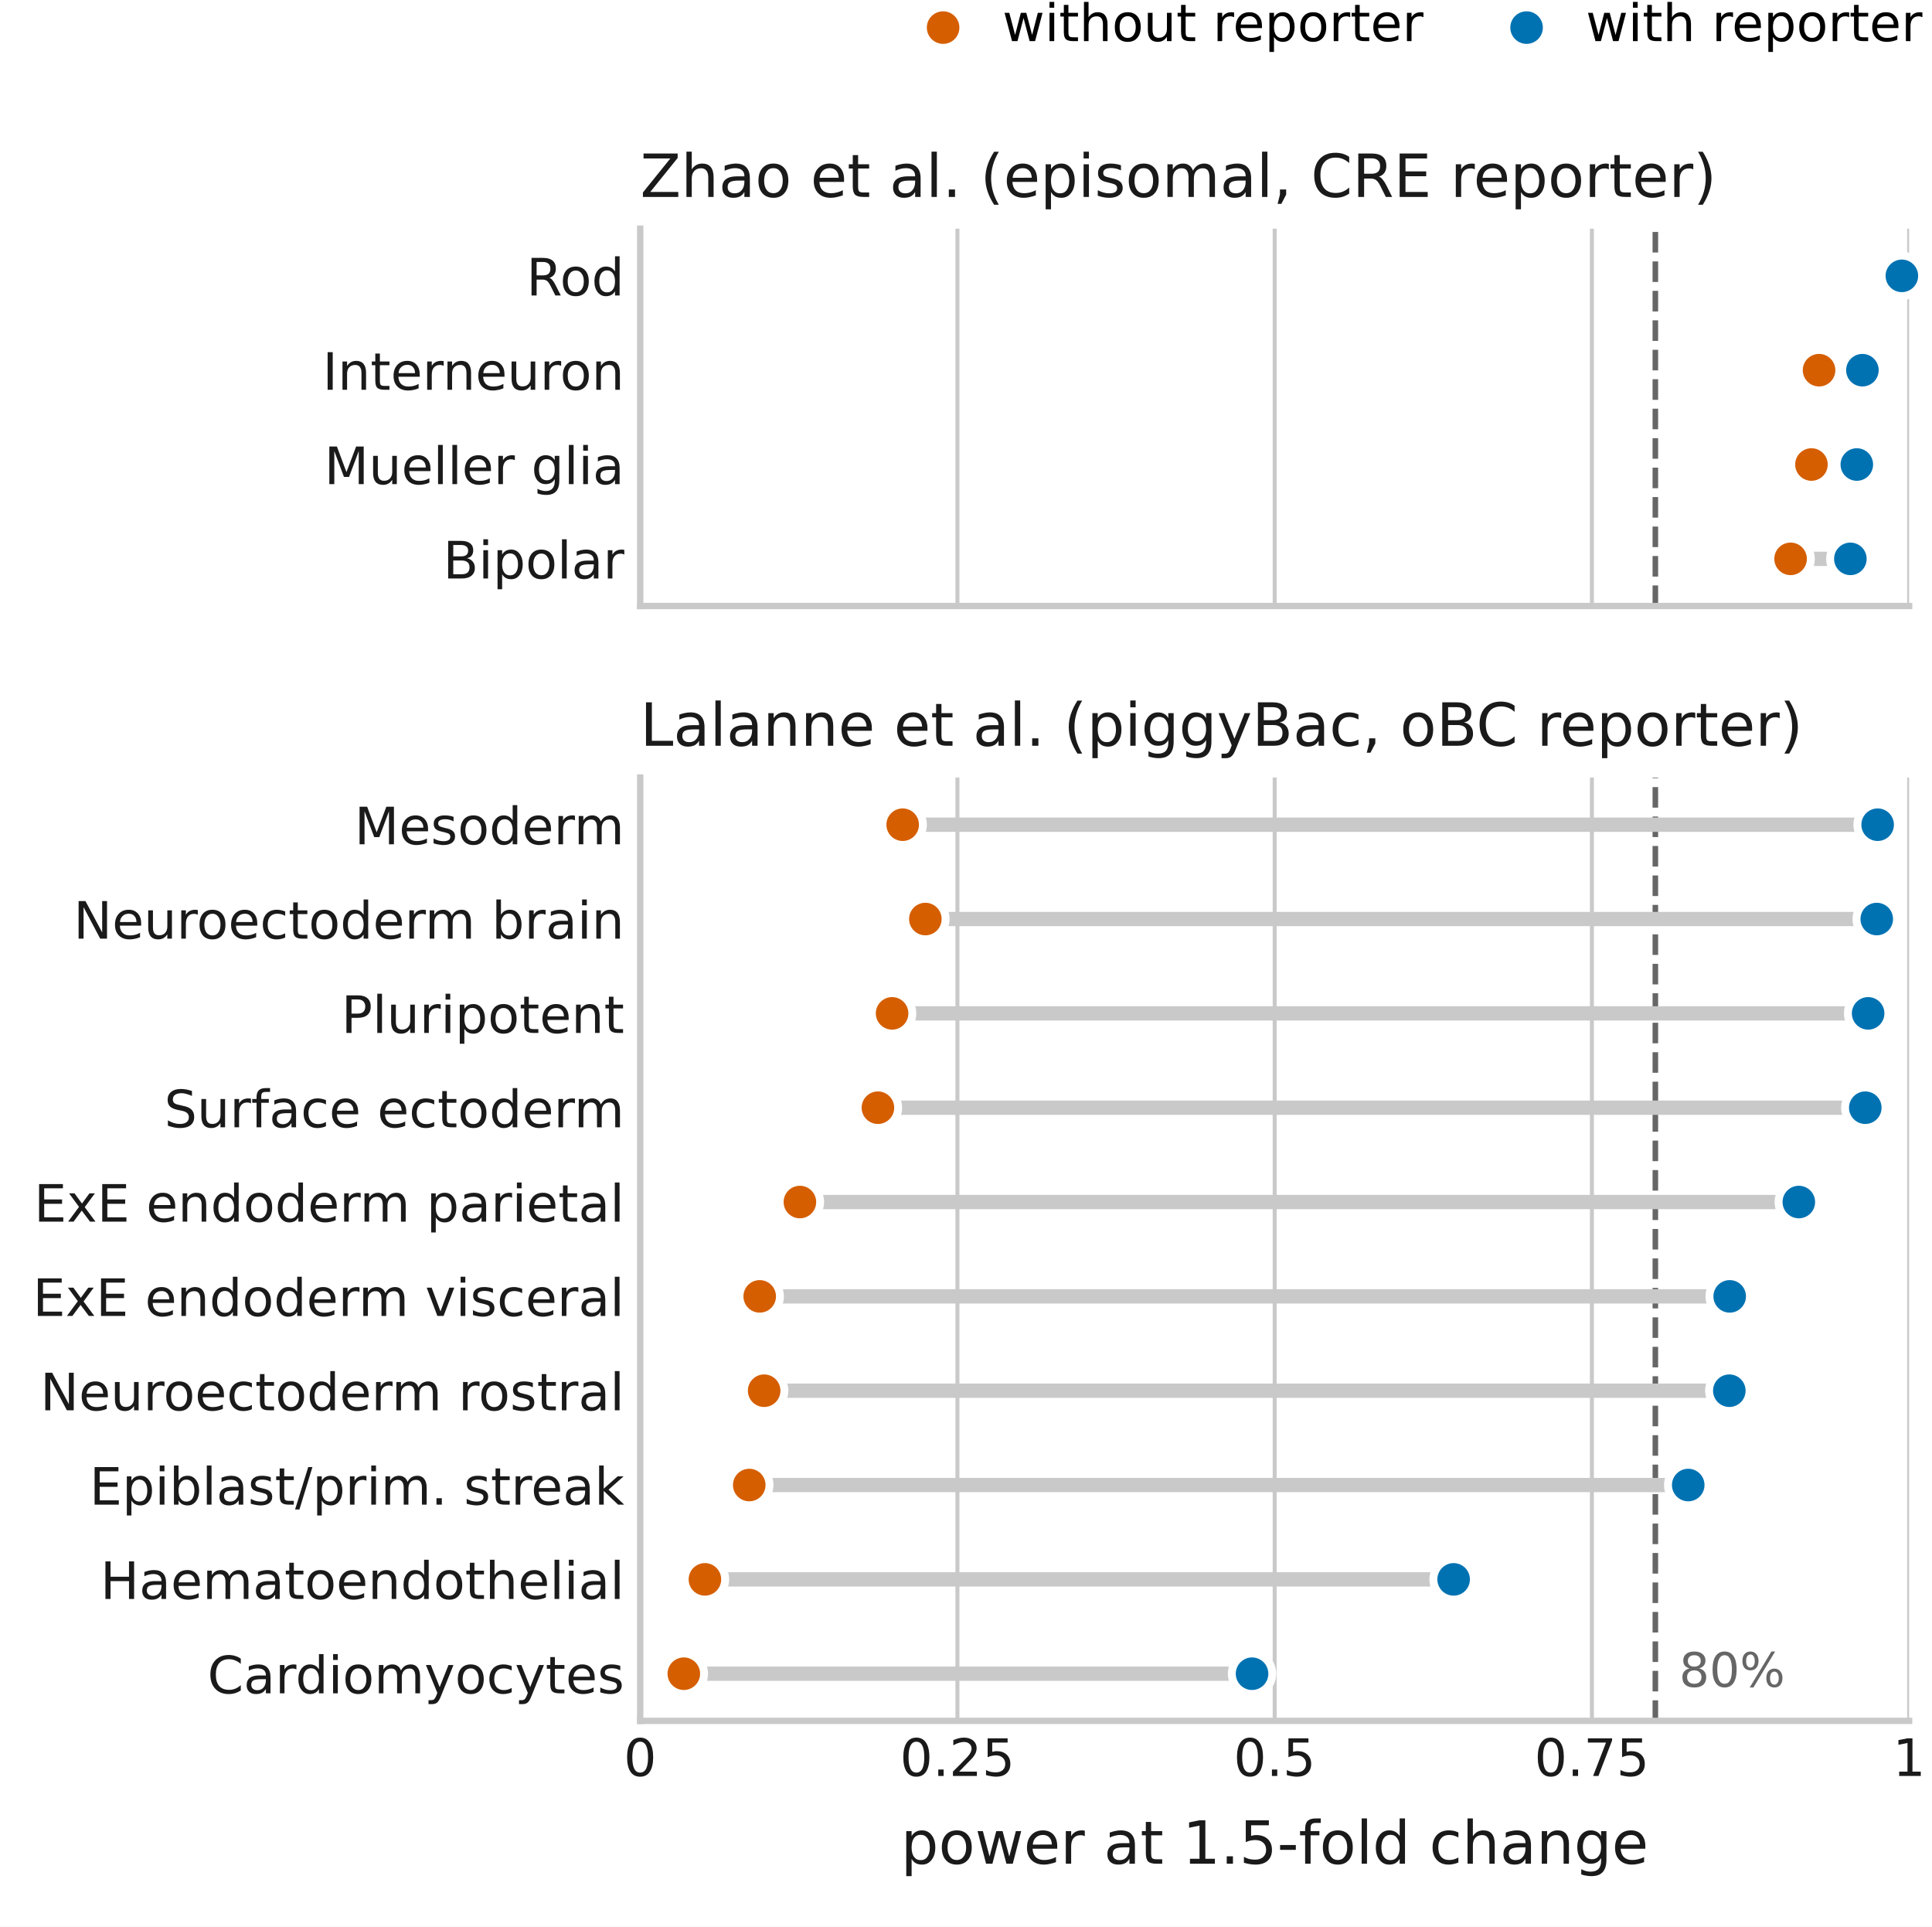
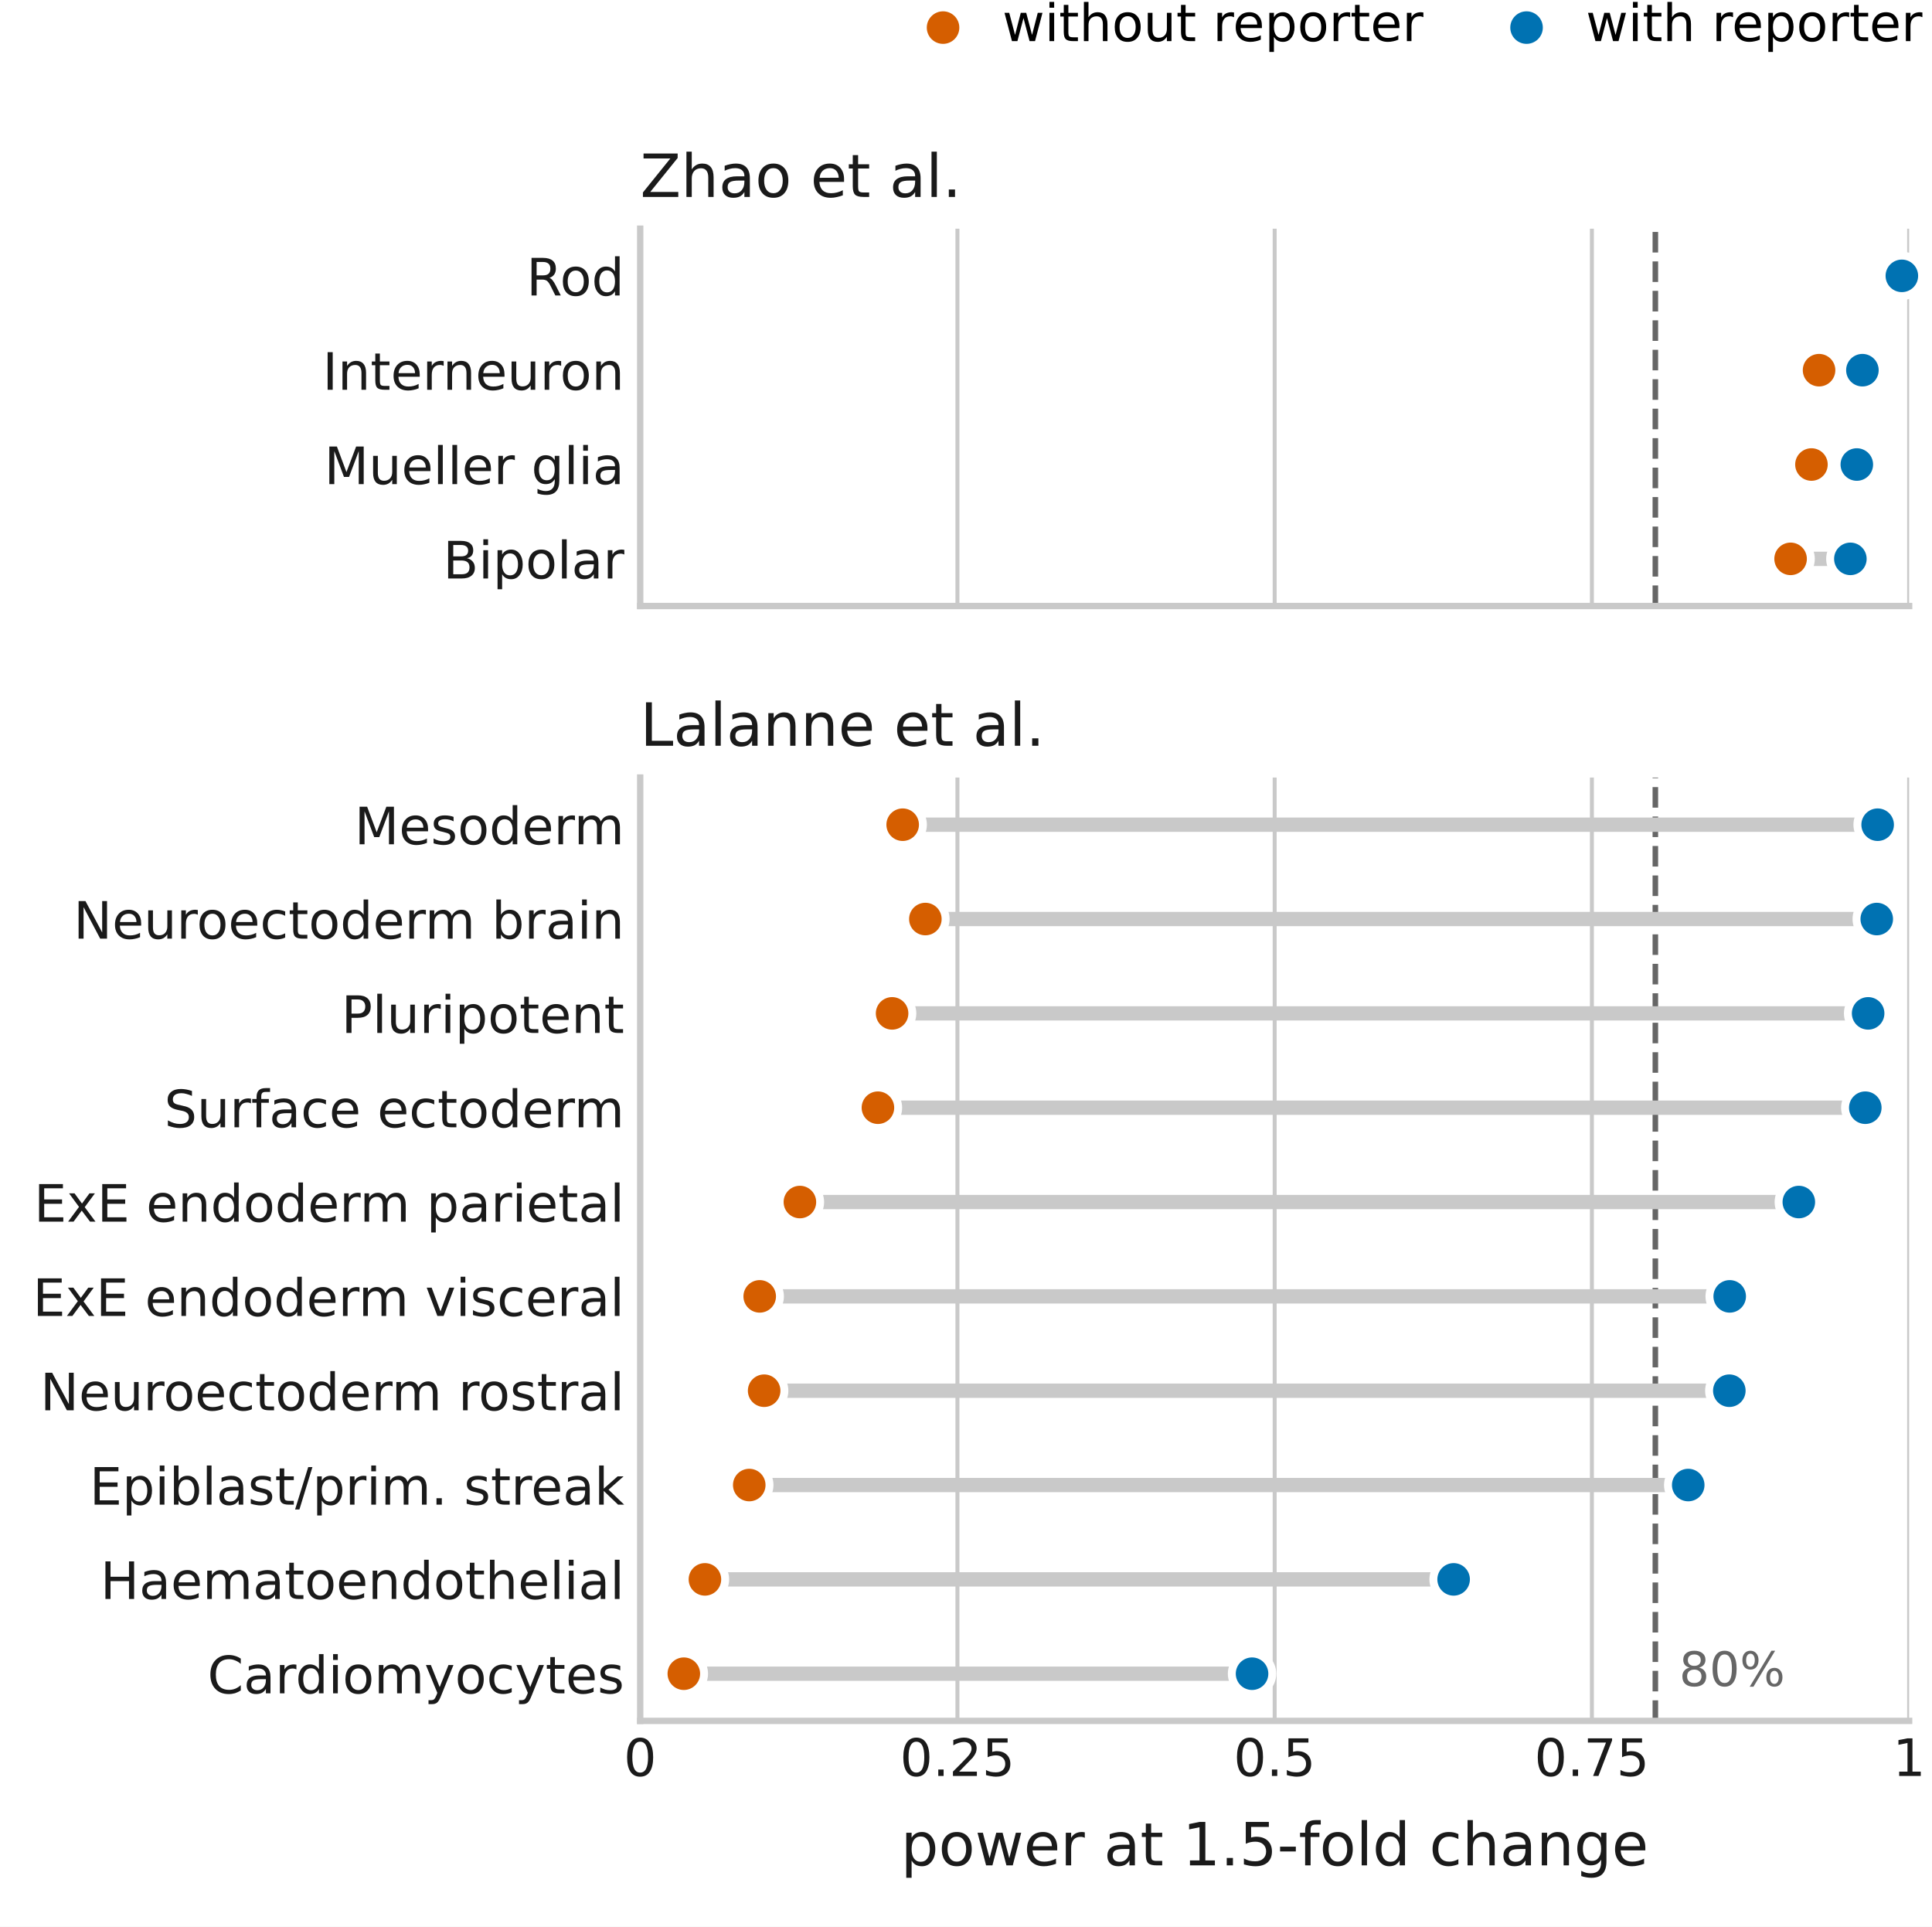
<svg xmlns="http://www.w3.org/2000/svg" xmlns:xlink="http://www.w3.org/1999/xlink" width="243.36pt" height="242.64pt" viewBox="0 0 243.36 242.64" version="1.1">
  <defs>
    <style type="text/css">*{stroke-linejoin: round; stroke-linecap: butt}</style>
  </defs>
  <g id="figure_1">
    <g id="patch_1">
      <path d="M 0 242.64  L 243.36 242.64  L 243.36 0  L 0 0  z " style="fill: #ffffff" />
    </g>
    <g id="axes_1">
      <g id="patch_2">
        <path d="M 80.64 76.32  L 240.48 76.32  L 240.48 28.8  L 80.64 28.8  z " style="fill: #ffffff" />
      </g>
      <g id="matplotlib.axis_1">
        <g id="xtick_1">
          <g id="line2d_1">
-             <path d="M 80.64 76.32  L 80.64 28.8  " clip-path="url(#pfc72eab142)" style="fill: none; stroke: #c9c9c9; stroke-width: 0.5; stroke-linecap: square" />
+             <path d="M 80.64 76.32  L 80.64 28.8  " clip-path="url(#pa9230b7db0)" style="fill: none; stroke: #c9c9c9; stroke-width: 0.5; stroke-linecap: square" />
          </g>
          <g id="line2d_2" />
        </g>
        <g id="xtick_2">
          <g id="line2d_3">
-             <path d="M 120.6 76.32  L 120.6 28.8  " clip-path="url(#pfc72eab142)" style="fill: none; stroke: #c9c9c9; stroke-width: 0.5; stroke-linecap: square" />
+             <path d="M 120.6 76.32  L 120.6 28.8  " clip-path="url(#pa9230b7db0)" style="fill: none; stroke: #c9c9c9; stroke-width: 0.5; stroke-linecap: square" />
          </g>
          <g id="line2d_4" />
        </g>
        <g id="xtick_3">
          <g id="line2d_5">
-             <path d="M 160.56 76.32  L 160.56 28.8  " clip-path="url(#pfc72eab142)" style="fill: none; stroke: #c9c9c9; stroke-width: 0.5; stroke-linecap: square" />
+             <path d="M 160.56 76.32  L 160.56 28.8  " clip-path="url(#pa9230b7db0)" style="fill: none; stroke: #c9c9c9; stroke-width: 0.5; stroke-linecap: square" />
          </g>
          <g id="line2d_6" />
        </g>
        <g id="xtick_4">
          <g id="line2d_7">
-             <path d="M 200.52 76.32  L 200.52 28.8  " clip-path="url(#pfc72eab142)" style="fill: none; stroke: #c9c9c9; stroke-width: 0.5; stroke-linecap: square" />
+             <path d="M 200.52 76.32  L 200.52 28.8  " clip-path="url(#pa9230b7db0)" style="fill: none; stroke: #c9c9c9; stroke-width: 0.5; stroke-linecap: square" />
          </g>
          <g id="line2d_8" />
        </g>
        <g id="xtick_5">
          <g id="line2d_9">
-             <path d="M 240.48 76.32  L 240.48 28.8  " clip-path="url(#pfc72eab142)" style="fill: none; stroke: #c9c9c9; stroke-width: 0.5; stroke-linecap: square" />
+             <path d="M 240.48 76.32  L 240.48 28.8  " clip-path="url(#pa9230b7db0)" style="fill: none; stroke: #c9c9c9; stroke-width: 0.5; stroke-linecap: square" />
          </g>
          <g id="line2d_10" />
        </g>
      </g>
      <g id="matplotlib.axis_2">
        <g id="ytick_1">
          <g id="line2d_11" />
          <g id="text_1">
            <text style="font-size: 6.5px; font-family: 'DejaVu Sans', 'Bitstream Vera Sans', 'Computer Modern Sans Serif', 'Lucida Grande', 'Verdana', 'Geneva', 'Lucid', 'Arial', 'Helvetica', 'Avant Garde', sans-serif; text-anchor: end; fill: #1a1a1a" x="78.64" y="72.849" transform="rotate(-0 78.64 72.84949)">Bipolar</text>
          </g>
        </g>
        <g id="ytick_2">
          <g id="line2d_12" />
          <g id="text_2">
            <text style="font-size: 6.5px; font-family: 'DejaVu Sans', 'Bitstream Vera Sans', 'Computer Modern Sans Serif', 'Lucida Grande', 'Verdana', 'Geneva', 'Lucid', 'Arial', 'Helvetica', 'Avant Garde', sans-serif; text-anchor: end; fill: #1a1a1a" x="78.64" y="60.969" transform="rotate(-0 78.64 60.96949)">Mueller glia</text>
          </g>
        </g>
        <g id="ytick_3">
          <g id="line2d_13" />
          <g id="text_3">
-             <text style="font-size: 6.5px; font-family: 'DejaVu Sans', 'Bitstream Vera Sans', 'Computer Modern Sans Serif', 'Lucida Grande', 'Verdana', 'Geneva', 'Lucid', 'Arial', 'Helvetica', 'Avant Garde', sans-serif; text-anchor: end; fill: #1a1a1a" x="78.64" y="49.089" transform="rotate(-0 78.64 49.08949)">Interneuron</text>
+             <text style="font-size: 6.5px; font-family: 'DejaVu Sans', 'Bitstream Vera Sans', 'Computer Modern Sans Serif', 'Lucida Grande', 'Verdana', 'Geneva', 'Lucid', 'Arial', 'Helvetica', 'Avant Garde', sans-serif; text-anchor: end; fill: #1a1a1a" x="78.64" y="49.089" transform="rotate(-0 78.64 49.08924)">Interneuron</text>
          </g>
        </g>
        <g id="ytick_4">
          <g id="line2d_14" />
          <g id="text_4">
            <text style="font-size: 6.5px; font-family: 'DejaVu Sans', 'Bitstream Vera Sans', 'Computer Modern Sans Serif', 'Lucida Grande', 'Verdana', 'Geneva', 'Lucid', 'Arial', 'Helvetica', 'Avant Garde', sans-serif; text-anchor: end; fill: #1a1a1a" x="78.64" y="37.209" transform="rotate(-0 78.64 37.20949)">Rod</text>
          </g>
        </g>
      </g>
      <g id="line2d_15">
-         <path d="M 208.512 76.32  L 208.512 28.8  " clip-path="url(#pfc72eab142)" style="fill: none; stroke-dasharray: 2.59,1.12; stroke-dashoffset: 0; stroke: #666666; stroke-width: 0.7" />
+         <path d="M 208.512 76.32  L 208.512 28.8  " clip-path="url(#pa9230b7db0)" style="fill: none; stroke-dasharray: 2.59,1.12; stroke-dashoffset: 0; stroke: #666666; stroke-width: 0.7" />
      </g>
      <g id="LineCollection_1">
-         <path d="M 225.547 70.38  L 233.078 70.38  " clip-path="url(#pfc72eab142)" style="fill: none; stroke: #c9c9c9; stroke-width: 1.8" />
-         <path d="M 228.175 58.5  L 233.89 58.5  " clip-path="url(#pfc72eab142)" style="fill: none; stroke: #c9c9c9; stroke-width: 1.8" />
-         <path d="M 229.134 46.62  L 234.594 46.62  " clip-path="url(#pfc72eab142)" style="fill: none; stroke: #c9c9c9; stroke-width: 1.8" />
-         <path d="M 238.987 34.74  L 239.563 34.74  " clip-path="url(#pfc72eab142)" style="fill: none; stroke: #c9c9c9; stroke-width: 1.8" />
+         <path d="M 225.547 70.38  L 233.078 70.38  " clip-path="url(#pa9230b7db0)" style="fill: none; stroke: #c9c9c9; stroke-width: 1.8" />
+         <path d="M 228.175 58.5  L 233.89 58.5  " clip-path="url(#pa9230b7db0)" style="fill: none; stroke: #c9c9c9; stroke-width: 1.8" />
+         <path d="M 229.134 46.62  L 234.594 46.62  " clip-path="url(#pa9230b7db0)" style="fill: none; stroke: #c9c9c9; stroke-width: 1.8" />
+         <path d="M 238.987 34.74  L 239.563 34.74  " clip-path="url(#pa9230b7db0)" style="fill: none; stroke: #c9c9c9; stroke-width: 1.8" />
      </g>
      <g id="patch_3">
        <path d="M 80.64 76.32  L 80.64 28.8  " style="fill: none; stroke: #c9c9c9; stroke-width: 0.8; stroke-linejoin: miter; stroke-linecap: square" />
      </g>
      <g id="patch_4">
        <path d="M 80.64 76.32  L 240.48 76.32  " style="fill: none; stroke: #c9c9c9; stroke-width: 0.8; stroke-linejoin: miter; stroke-linecap: square" />
      </g>
      <g id="PathCollection_1">
        <defs>
-           <path id="m775593de40" d="M 0 2.55  C 0.676 2.55 1.325 2.281 1.803 1.803  C 2.281 1.325 2.55 0.676 2.55 0  C 2.55 -0.676 2.281 -1.325 1.803 -1.803  C 1.325 -2.281 0.676 -2.55 0 -2.55  C -0.676 -2.55 -1.325 -2.281 -1.803 -1.803  C -2.281 -1.325 -2.55 -0.676 -2.55 0  C -2.55 0.676 -2.281 1.325 -1.803 1.803  C -1.325 2.281 -0.676 2.55 0 2.55  z " style="stroke: #ffffff" />
+           <path id="m7f35400103" d="M 0 2.55  C 0.676 2.55 1.325 2.281 1.803 1.803  C 2.281 1.325 2.55 0.676 2.55 0  C 2.55 -0.676 2.281 -1.325 1.803 -1.803  C 1.325 -2.281 0.676 -2.55 0 -2.55  C -0.676 -2.55 -1.325 -2.281 -1.803 -1.803  C -2.281 -1.325 -2.55 -0.676 -2.55 0  C -2.55 0.676 -2.281 1.325 -1.803 1.803  C -1.325 2.281 -0.676 2.55 0 2.55  z " style="stroke: #ffffff" />
        </defs>
        <g>
-           <use xlink:href="#m775593de40" x="225.547" y="70.38" style="fill: #d55e00; stroke: #ffffff" />
-           <use xlink:href="#m775593de40" x="228.175" y="58.5" style="fill: #d55e00; stroke: #ffffff" />
-           <use xlink:href="#m775593de40" x="229.134" y="46.62" style="fill: #d55e00; stroke: #ffffff" />
-           <use xlink:href="#m775593de40" x="238.987" y="34.74" style="fill: #d55e00; stroke: #ffffff" />
+           <use xlink:href="#m7f35400103" x="225.547" y="70.38" style="fill: #d55e00; stroke: #ffffff" />
+           <use xlink:href="#m7f35400103" x="228.175" y="58.5" style="fill: #d55e00; stroke: #ffffff" />
+           <use xlink:href="#m7f35400103" x="229.134" y="46.62" style="fill: #d55e00; stroke: #ffffff" />
+           <use xlink:href="#m7f35400103" x="238.987" y="34.74" style="fill: #d55e00; stroke: #ffffff" />
        </g>
      </g>
      <g id="PathCollection_2">
        <defs>
-           <path id="mf02a5bacda" d="M 0 2.55  C 0.676 2.55 1.325 2.281 1.803 1.803  C 2.281 1.325 2.55 0.676 2.55 0  C 2.55 -0.676 2.281 -1.325 1.803 -1.803  C 1.325 -2.281 0.676 -2.55 0 -2.55  C -0.676 -2.55 -1.325 -2.281 -1.803 -1.803  C -2.281 -1.325 -2.55 -0.676 -2.55 0  C -2.55 0.676 -2.281 1.325 -1.803 1.803  C -1.325 2.281 -0.676 2.55 0 2.55  z " style="stroke: #ffffff" />
+           <path id="m5e56865ea7" d="M 0 2.55  C 0.676 2.55 1.325 2.281 1.803 1.803  C 2.281 1.325 2.55 0.676 2.55 0  C 2.55 -0.676 2.281 -1.325 1.803 -1.803  C 1.325 -2.281 0.676 -2.55 0 -2.55  C -0.676 -2.55 -1.325 -2.281 -1.803 -1.803  C -2.281 -1.325 -2.55 -0.676 -2.55 0  C -2.55 0.676 -2.281 1.325 -1.803 1.803  C -1.325 2.281 -0.676 2.55 0 2.55  z " style="stroke: #ffffff" />
        </defs>
        <g>
-           <use xlink:href="#mf02a5bacda" x="233.078" y="70.38" style="fill: #0072b2; stroke: #ffffff" />
-           <use xlink:href="#mf02a5bacda" x="233.89" y="58.5" style="fill: #0072b2; stroke: #ffffff" />
-           <use xlink:href="#mf02a5bacda" x="234.594" y="46.62" style="fill: #0072b2; stroke: #ffffff" />
-           <use xlink:href="#mf02a5bacda" x="239.563" y="34.74" style="fill: #0072b2; stroke: #ffffff" />
+           <use xlink:href="#m5e56865ea7" x="233.078" y="70.38" style="fill: #0072b2; stroke: #ffffff" />
+           <use xlink:href="#m5e56865ea7" x="233.89" y="58.5" style="fill: #0072b2; stroke: #ffffff" />
+           <use xlink:href="#m5e56865ea7" x="234.594" y="46.62" style="fill: #0072b2; stroke: #ffffff" />
+           <use xlink:href="#m5e56865ea7" x="239.563" y="34.74" style="fill: #0072b2; stroke: #ffffff" />
        </g>
      </g>
      <g id="text_5">
-         <text style="font-size: 7.5px; font-family: 'DejaVu Sans', 'Bitstream Vera Sans', 'Computer Modern Sans Serif', 'Lucida Grande', 'Verdana', 'Geneva', 'Lucid', 'Arial', 'Helvetica', 'Avant Garde', sans-serif; text-anchor: start; fill: #1a1a1a" x="80.64" y="24.8" transform="rotate(-0 80.64 24.8)">Zhao et al. (episomal, CRE reporter)</text>
+         <text style="font-size: 7.5px; font-family: 'DejaVu Sans', 'Bitstream Vera Sans', 'Computer Modern Sans Serif', 'Lucida Grande', 'Verdana', 'Geneva', 'Lucid', 'Arial', 'Helvetica', 'Avant Garde', sans-serif; text-anchor: start; fill: #1a1a1a" x="80.64" y="24.8" transform="rotate(-0 80.64 24.8)">Zhao et al.</text>
      </g>
    </g>
    <g id="axes_2">
      <g id="patch_5">
        <path d="M 80.64 216.72  L 240.48 216.72  L 240.48 97.92  L 80.64 97.92  z " style="fill: #ffffff" />
      </g>
      <g id="matplotlib.axis_3">
        <g id="xtick_6">
          <g id="line2d_16">
-             <path d="M 80.64 216.72  L 80.64 97.92  " clip-path="url(#pcfc45feb06)" style="fill: none; stroke: #c9c9c9; stroke-width: 0.5; stroke-linecap: square" />
+             <path d="M 80.64 216.72  L 80.64 97.92  " clip-path="url(#p27d2198da1)" style="fill: none; stroke: #c9c9c9; stroke-width: 0.5; stroke-linecap: square" />
          </g>
          <g id="line2d_17" />
          <g id="text_6">
-             <text style="font-size: 6.5px; font-family: 'DejaVu Sans', 'Bitstream Vera Sans', 'Computer Modern Sans Serif', 'Lucida Grande', 'Verdana', 'Geneva', 'Lucid', 'Arial', 'Helvetica', 'Avant Garde', sans-serif; text-anchor: middle; fill: #1a1a1a" x="80.64" y="223.659" transform="rotate(-0 80.64 223.659)">0</text>
+             <text style="font-size: 6.5px; font-family: 'DejaVu Sans', 'Bitstream Vera Sans', 'Computer Modern Sans Serif', 'Lucida Grande', 'Verdana', 'Geneva', 'Lucid', 'Arial', 'Helvetica', 'Avant Garde', sans-serif; text-anchor: middle; fill: #1a1a1a" x="80.64" y="223.658" transform="rotate(-0 80.64 223.6585)">0</text>
          </g>
        </g>
        <g id="xtick_7">
          <g id="line2d_18">
-             <path d="M 120.6 216.72  L 120.6 97.92  " clip-path="url(#pcfc45feb06)" style="fill: none; stroke: #c9c9c9; stroke-width: 0.5; stroke-linecap: square" />
+             <path d="M 120.6 216.72  L 120.6 97.92  " clip-path="url(#p27d2198da1)" style="fill: none; stroke: #c9c9c9; stroke-width: 0.5; stroke-linecap: square" />
          </g>
          <g id="line2d_19" />
          <g id="text_7">
-             <text style="font-size: 6.5px; font-family: 'DejaVu Sans', 'Bitstream Vera Sans', 'Computer Modern Sans Serif', 'Lucida Grande', 'Verdana', 'Geneva', 'Lucid', 'Arial', 'Helvetica', 'Avant Garde', sans-serif; text-anchor: middle; fill: #1a1a1a" x="120.6" y="223.659" transform="rotate(-0 120.6 223.659)">0.25</text>
+             <text style="font-size: 6.5px; font-family: 'DejaVu Sans', 'Bitstream Vera Sans', 'Computer Modern Sans Serif', 'Lucida Grande', 'Verdana', 'Geneva', 'Lucid', 'Arial', 'Helvetica', 'Avant Garde', sans-serif; text-anchor: middle; fill: #1a1a1a" x="120.6" y="223.658" transform="rotate(-0 120.6 223.6585)">0.25</text>
          </g>
        </g>
        <g id="xtick_8">
          <g id="line2d_20">
-             <path d="M 160.56 216.72  L 160.56 97.92  " clip-path="url(#pcfc45feb06)" style="fill: none; stroke: #c9c9c9; stroke-width: 0.5; stroke-linecap: square" />
+             <path d="M 160.56 216.72  L 160.56 97.92  " clip-path="url(#p27d2198da1)" style="fill: none; stroke: #c9c9c9; stroke-width: 0.5; stroke-linecap: square" />
          </g>
          <g id="line2d_21" />
          <g id="text_8">
-             <text style="font-size: 6.5px; font-family: 'DejaVu Sans', 'Bitstream Vera Sans', 'Computer Modern Sans Serif', 'Lucida Grande', 'Verdana', 'Geneva', 'Lucid', 'Arial', 'Helvetica', 'Avant Garde', sans-serif; text-anchor: middle; fill: #1a1a1a" x="160.56" y="223.659" transform="rotate(-0 160.56 223.659)">0.5</text>
+             <text style="font-size: 6.5px; font-family: 'DejaVu Sans', 'Bitstream Vera Sans', 'Computer Modern Sans Serif', 'Lucida Grande', 'Verdana', 'Geneva', 'Lucid', 'Arial', 'Helvetica', 'Avant Garde', sans-serif; text-anchor: middle; fill: #1a1a1a" x="160.56" y="223.658" transform="rotate(-0 160.56 223.6585)">0.5</text>
          </g>
        </g>
        <g id="xtick_9">
          <g id="line2d_22">
-             <path d="M 200.52 216.72  L 200.52 97.92  " clip-path="url(#pcfc45feb06)" style="fill: none; stroke: #c9c9c9; stroke-width: 0.5; stroke-linecap: square" />
+             <path d="M 200.52 216.72  L 200.52 97.92  " clip-path="url(#p27d2198da1)" style="fill: none; stroke: #c9c9c9; stroke-width: 0.5; stroke-linecap: square" />
          </g>
          <g id="line2d_23" />
          <g id="text_9">
-             <text style="font-size: 6.5px; font-family: 'DejaVu Sans', 'Bitstream Vera Sans', 'Computer Modern Sans Serif', 'Lucida Grande', 'Verdana', 'Geneva', 'Lucid', 'Arial', 'Helvetica', 'Avant Garde', sans-serif; text-anchor: middle; fill: #1a1a1a" x="200.52" y="223.659" transform="rotate(-0 200.52 223.659)">0.75</text>
+             <text style="font-size: 6.5px; font-family: 'DejaVu Sans', 'Bitstream Vera Sans', 'Computer Modern Sans Serif', 'Lucida Grande', 'Verdana', 'Geneva', 'Lucid', 'Arial', 'Helvetica', 'Avant Garde', sans-serif; text-anchor: middle; fill: #1a1a1a" x="200.52" y="223.658" transform="rotate(-0 200.52 223.6585)">0.75</text>
          </g>
        </g>
        <g id="xtick_10">
          <g id="line2d_24">
-             <path d="M 240.48 216.72  L 240.48 97.92  " clip-path="url(#pcfc45feb06)" style="fill: none; stroke: #c9c9c9; stroke-width: 0.5; stroke-linecap: square" />
+             <path d="M 240.48 216.72  L 240.48 97.92  " clip-path="url(#p27d2198da1)" style="fill: none; stroke: #c9c9c9; stroke-width: 0.5; stroke-linecap: square" />
          </g>
          <g id="line2d_25" />
          <g id="text_10">
-             <text style="font-size: 6.5px; font-family: 'DejaVu Sans', 'Bitstream Vera Sans', 'Computer Modern Sans Serif', 'Lucida Grande', 'Verdana', 'Geneva', 'Lucid', 'Arial', 'Helvetica', 'Avant Garde', sans-serif; text-anchor: middle; fill: #1a1a1a" x="240.48" y="223.659" transform="rotate(-0 240.48 223.659)">1</text>
+             <text style="font-size: 6.5px; font-family: 'DejaVu Sans', 'Bitstream Vera Sans', 'Computer Modern Sans Serif', 'Lucida Grande', 'Verdana', 'Geneva', 'Lucid', 'Arial', 'Helvetica', 'Avant Garde', sans-serif; text-anchor: middle; fill: #1a1a1a" x="240.48" y="223.658" transform="rotate(-0 240.48 223.6585)">1</text>
          </g>
        </g>
        <g id="text_11">
-           <text style="font-size: 7.5px; font-family: 'DejaVu Sans', 'Bitstream Vera Sans', 'Computer Modern Sans Serif', 'Lucida Grande', 'Verdana', 'Geneva', 'Lucid', 'Arial', 'Helvetica', 'Avant Garde', sans-serif; text-anchor: middle; fill: #1a1a1a" x="160.56" y="234.71" transform="rotate(-0 160.56 234.7096)">power at 1.5-fold change</text>
+           <text style="font-size: 7.5px; font-family: 'DejaVu Sans', 'Bitstream Vera Sans', 'Computer Modern Sans Serif', 'Lucida Grande', 'Verdana', 'Geneva', 'Lucid', 'Arial', 'Helvetica', 'Avant Garde', sans-serif; text-anchor: middle; fill: #1a1a1a" x="160.56" y="234.919" transform="rotate(-0 160.56 234.9188)">power at 1.5-fold change</text>
        </g>
      </g>
      <g id="matplotlib.axis_4">
        <g id="ytick_5">
          <g id="line2d_26" />
          <g id="text_12">
            <text style="font-size: 6.5px; font-family: 'DejaVu Sans', 'Bitstream Vera Sans', 'Computer Modern Sans Serif', 'Lucida Grande', 'Verdana', 'Geneva', 'Lucid', 'Arial', 'Helvetica', 'Avant Garde', sans-serif; text-anchor: end; fill: #1a1a1a" x="78.64" y="213.249" transform="rotate(-0 78.64 213.2495)">Cardiomyocytes</text>
          </g>
        </g>
        <g id="ytick_6">
          <g id="line2d_27" />
          <g id="text_13">
            <text style="font-size: 6.5px; font-family: 'DejaVu Sans', 'Bitstream Vera Sans', 'Computer Modern Sans Serif', 'Lucida Grande', 'Verdana', 'Geneva', 'Lucid', 'Arial', 'Helvetica', 'Avant Garde', sans-serif; text-anchor: end; fill: #1a1a1a" x="78.64" y="201.369" transform="rotate(-0 78.64 201.3695)">Haematoendothelial</text>
          </g>
        </g>
        <g id="ytick_7">
          <g id="line2d_28" />
          <g id="text_14">
            <text style="font-size: 6.5px; font-family: 'DejaVu Sans', 'Bitstream Vera Sans', 'Computer Modern Sans Serif', 'Lucida Grande', 'Verdana', 'Geneva', 'Lucid', 'Arial', 'Helvetica', 'Avant Garde', sans-serif; text-anchor: end; fill: #1a1a1a" x="78.64" y="189.489" transform="rotate(-0 78.64 189.4895)">Epiblast/prim. streak</text>
          </g>
        </g>
        <g id="ytick_8">
          <g id="line2d_29" />
          <g id="text_15">
            <text style="font-size: 6.5px; font-family: 'DejaVu Sans', 'Bitstream Vera Sans', 'Computer Modern Sans Serif', 'Lucida Grande', 'Verdana', 'Geneva', 'Lucid', 'Arial', 'Helvetica', 'Avant Garde', sans-serif; text-anchor: end; fill: #1a1a1a" x="78.64" y="177.609" transform="rotate(-0 78.64 177.6095)">Neuroectoderm rostral</text>
          </g>
        </g>
        <g id="ytick_9">
          <g id="line2d_30" />
          <g id="text_16">
            <text style="font-size: 6.5px; font-family: 'DejaVu Sans', 'Bitstream Vera Sans', 'Computer Modern Sans Serif', 'Lucida Grande', 'Verdana', 'Geneva', 'Lucid', 'Arial', 'Helvetica', 'Avant Garde', sans-serif; text-anchor: end; fill: #1a1a1a" x="78.64" y="165.729" transform="rotate(-0 78.64 165.7295)">ExE endoderm visceral</text>
          </g>
        </g>
        <g id="ytick_10">
          <g id="line2d_31" />
          <g id="text_17">
            <text style="font-size: 6.5px; font-family: 'DejaVu Sans', 'Bitstream Vera Sans', 'Computer Modern Sans Serif', 'Lucida Grande', 'Verdana', 'Geneva', 'Lucid', 'Arial', 'Helvetica', 'Avant Garde', sans-serif; text-anchor: end; fill: #1a1a1a" x="78.64" y="153.849" transform="rotate(-0 78.64 153.8495)">ExE endoderm parietal</text>
          </g>
        </g>
        <g id="ytick_11">
          <g id="line2d_32" />
          <g id="text_18">
            <text style="font-size: 6.5px; font-family: 'DejaVu Sans', 'Bitstream Vera Sans', 'Computer Modern Sans Serif', 'Lucida Grande', 'Verdana', 'Geneva', 'Lucid', 'Arial', 'Helvetica', 'Avant Garde', sans-serif; text-anchor: end; fill: #1a1a1a" x="78.64" y="141.969" transform="rotate(-0 78.64 141.9695)">Surface ectoderm</text>
          </g>
        </g>
        <g id="ytick_12">
          <g id="line2d_33" />
          <g id="text_19">
            <text style="font-size: 6.5px; font-family: 'DejaVu Sans', 'Bitstream Vera Sans', 'Computer Modern Sans Serif', 'Lucida Grande', 'Verdana', 'Geneva', 'Lucid', 'Arial', 'Helvetica', 'Avant Garde', sans-serif; text-anchor: end; fill: #1a1a1a" x="78.64" y="130.089" transform="rotate(-0 78.64 130.0895)">Pluripotent</text>
          </g>
        </g>
        <g id="ytick_13">
          <g id="line2d_34" />
          <g id="text_20">
            <text style="font-size: 6.5px; font-family: 'DejaVu Sans', 'Bitstream Vera Sans', 'Computer Modern Sans Serif', 'Lucida Grande', 'Verdana', 'Geneva', 'Lucid', 'Arial', 'Helvetica', 'Avant Garde', sans-serif; text-anchor: end; fill: #1a1a1a" x="78.64" y="118.209" transform="rotate(-0 78.64 118.2095)">Neuroectoderm brain</text>
          </g>
        </g>
        <g id="ytick_14">
          <g id="line2d_35" />
          <g id="text_21">
            <text style="font-size: 6.5px; font-family: 'DejaVu Sans', 'Bitstream Vera Sans', 'Computer Modern Sans Serif', 'Lucida Grande', 'Verdana', 'Geneva', 'Lucid', 'Arial', 'Helvetica', 'Avant Garde', sans-serif; text-anchor: end; fill: #1a1a1a" x="78.64" y="106.329" transform="rotate(-0 78.64 106.3295)">Mesoderm</text>
          </g>
        </g>
      </g>
      <g id="line2d_36">
-         <path d="M 208.512 216.72  L 208.512 97.92  " clip-path="url(#pcfc45feb06)" style="fill: none; stroke-dasharray: 2.59,1.12; stroke-dashoffset: 0; stroke: #666666; stroke-width: 0.7" />
+         <path d="M 208.512 216.72  L 208.512 97.92  " clip-path="url(#p27d2198da1)" style="fill: none; stroke-dasharray: 2.59,1.12; stroke-dashoffset: 0; stroke: #666666; stroke-width: 0.7" />
      </g>
      <g id="LineCollection_2">
-         <path d="M 86.136 210.78  L 157.712 210.78  " clip-path="url(#pcfc45feb06)" style="fill: none; stroke: #c9c9c9; stroke-width: 1.8" />
-         <path d="M 88.794 198.9  L 183.103 198.9  " clip-path="url(#pcfc45feb06)" style="fill: none; stroke: #c9c9c9; stroke-width: 1.8" />
-         <path d="M 94.378 187.02  L 212.654 187.02  " clip-path="url(#pcfc45feb06)" style="fill: none; stroke: #c9c9c9; stroke-width: 1.8" />
-         <path d="M 96.254 175.14  L 217.831 175.14  " clip-path="url(#pcfc45feb06)" style="fill: none; stroke: #c9c9c9; stroke-width: 1.8" />
-         <path d="M 95.695 163.26  L 217.878 163.26  " clip-path="url(#pcfc45feb06)" style="fill: none; stroke: #c9c9c9; stroke-width: 1.8" />
-         <path d="M 100.757 151.38  L 226.585 151.38  " clip-path="url(#pcfc45feb06)" style="fill: none; stroke: #c9c9c9; stroke-width: 1.8" />
-         <path d="M 110.586 139.5  L 234.958 139.5  " clip-path="url(#pcfc45feb06)" style="fill: none; stroke: #c9c9c9; stroke-width: 1.8" />
-         <path d="M 112.371 127.62  L 235.315 127.62  " clip-path="url(#pcfc45feb06)" style="fill: none; stroke: #c9c9c9; stroke-width: 1.8" />
-         <path d="M 116.561 115.74  L 236.401 115.74  " clip-path="url(#pcfc45feb06)" style="fill: none; stroke: #c9c9c9; stroke-width: 1.8" />
-         <path d="M 113.703 103.86  L 236.514 103.86  " clip-path="url(#pcfc45feb06)" style="fill: none; stroke: #c9c9c9; stroke-width: 1.8" />
+         <path d="M 86.136 210.78  L 157.712 210.78  " clip-path="url(#p27d2198da1)" style="fill: none; stroke: #c9c9c9; stroke-width: 1.8" />
+         <path d="M 88.794 198.9  L 183.103 198.9  " clip-path="url(#p27d2198da1)" style="fill: none; stroke: #c9c9c9; stroke-width: 1.8" />
+         <path d="M 94.378 187.02  L 212.654 187.02  " clip-path="url(#p27d2198da1)" style="fill: none; stroke: #c9c9c9; stroke-width: 1.8" />
+         <path d="M 96.254 175.14  L 217.831 175.14  " clip-path="url(#p27d2198da1)" style="fill: none; stroke: #c9c9c9; stroke-width: 1.8" />
+         <path d="M 95.695 163.26  L 217.878 163.26  " clip-path="url(#p27d2198da1)" style="fill: none; stroke: #c9c9c9; stroke-width: 1.8" />
+         <path d="M 100.757 151.38  L 226.585 151.38  " clip-path="url(#p27d2198da1)" style="fill: none; stroke: #c9c9c9; stroke-width: 1.8" />
+         <path d="M 110.586 139.5  L 234.958 139.5  " clip-path="url(#p27d2198da1)" style="fill: none; stroke: #c9c9c9; stroke-width: 1.8" />
+         <path d="M 112.371 127.62  L 235.315 127.62  " clip-path="url(#p27d2198da1)" style="fill: none; stroke: #c9c9c9; stroke-width: 1.8" />
+         <path d="M 116.561 115.74  L 236.401 115.74  " clip-path="url(#p27d2198da1)" style="fill: none; stroke: #c9c9c9; stroke-width: 1.8" />
+         <path d="M 113.703 103.86  L 236.514 103.86  " clip-path="url(#p27d2198da1)" style="fill: none; stroke: #c9c9c9; stroke-width: 1.8" />
      </g>
      <g id="patch_6">
        <path d="M 80.64 216.72  L 80.64 97.92  " style="fill: none; stroke: #c9c9c9; stroke-width: 0.8; stroke-linejoin: miter; stroke-linecap: square" />
      </g>
      <g id="patch_7">
        <path d="M 80.64 216.72  L 240.48 216.72  " style="fill: none; stroke: #c9c9c9; stroke-width: 0.8; stroke-linejoin: miter; stroke-linecap: square" />
      </g>
      <g id="PathCollection_3">
        <g>
-           <use xlink:href="#m775593de40" x="86.136" y="210.78" style="fill: #d55e00; stroke: #ffffff" />
-           <use xlink:href="#m775593de40" x="88.794" y="198.9" style="fill: #d55e00; stroke: #ffffff" />
-           <use xlink:href="#m775593de40" x="94.378" y="187.02" style="fill: #d55e00; stroke: #ffffff" />
-           <use xlink:href="#m775593de40" x="96.254" y="175.14" style="fill: #d55e00; stroke: #ffffff" />
-           <use xlink:href="#m775593de40" x="95.695" y="163.26" style="fill: #d55e00; stroke: #ffffff" />
-           <use xlink:href="#m775593de40" x="100.757" y="151.38" style="fill: #d55e00; stroke: #ffffff" />
-           <use xlink:href="#m775593de40" x="110.586" y="139.5" style="fill: #d55e00; stroke: #ffffff" />
-           <use xlink:href="#m775593de40" x="112.371" y="127.62" style="fill: #d55e00; stroke: #ffffff" />
-           <use xlink:href="#m775593de40" x="116.561" y="115.74" style="fill: #d55e00; stroke: #ffffff" />
-           <use xlink:href="#m775593de40" x="113.703" y="103.86" style="fill: #d55e00; stroke: #ffffff" />
+           <use xlink:href="#m7f35400103" x="86.136" y="210.78" style="fill: #d55e00; stroke: #ffffff" />
+           <use xlink:href="#m7f35400103" x="88.794" y="198.9" style="fill: #d55e00; stroke: #ffffff" />
+           <use xlink:href="#m7f35400103" x="94.378" y="187.02" style="fill: #d55e00; stroke: #ffffff" />
+           <use xlink:href="#m7f35400103" x="96.254" y="175.14" style="fill: #d55e00; stroke: #ffffff" />
+           <use xlink:href="#m7f35400103" x="95.695" y="163.26" style="fill: #d55e00; stroke: #ffffff" />
+           <use xlink:href="#m7f35400103" x="100.757" y="151.38" style="fill: #d55e00; stroke: #ffffff" />
+           <use xlink:href="#m7f35400103" x="110.586" y="139.5" style="fill: #d55e00; stroke: #ffffff" />
+           <use xlink:href="#m7f35400103" x="112.371" y="127.62" style="fill: #d55e00; stroke: #ffffff" />
+           <use xlink:href="#m7f35400103" x="116.561" y="115.74" style="fill: #d55e00; stroke: #ffffff" />
+           <use xlink:href="#m7f35400103" x="113.703" y="103.86" style="fill: #d55e00; stroke: #ffffff" />
        </g>
      </g>
      <g id="PathCollection_4">
        <g>
-           <use xlink:href="#mf02a5bacda" x="157.712" y="210.78" style="fill: #0072b2; stroke: #ffffff" />
-           <use xlink:href="#mf02a5bacda" x="183.103" y="198.9" style="fill: #0072b2; stroke: #ffffff" />
-           <use xlink:href="#mf02a5bacda" x="212.654" y="187.02" style="fill: #0072b2; stroke: #ffffff" />
-           <use xlink:href="#mf02a5bacda" x="217.831" y="175.14" style="fill: #0072b2; stroke: #ffffff" />
-           <use xlink:href="#mf02a5bacda" x="217.878" y="163.26" style="fill: #0072b2; stroke: #ffffff" />
-           <use xlink:href="#mf02a5bacda" x="226.585" y="151.38" style="fill: #0072b2; stroke: #ffffff" />
-           <use xlink:href="#mf02a5bacda" x="234.958" y="139.5" style="fill: #0072b2; stroke: #ffffff" />
-           <use xlink:href="#mf02a5bacda" x="235.315" y="127.62" style="fill: #0072b2; stroke: #ffffff" />
-           <use xlink:href="#mf02a5bacda" x="236.401" y="115.74" style="fill: #0072b2; stroke: #ffffff" />
-           <use xlink:href="#mf02a5bacda" x="236.514" y="103.86" style="fill: #0072b2; stroke: #ffffff" />
+           <use xlink:href="#m5e56865ea7" x="157.712" y="210.78" style="fill: #0072b2; stroke: #ffffff" />
+           <use xlink:href="#m5e56865ea7" x="183.103" y="198.9" style="fill: #0072b2; stroke: #ffffff" />
+           <use xlink:href="#m5e56865ea7" x="212.654" y="187.02" style="fill: #0072b2; stroke: #ffffff" />
+           <use xlink:href="#m5e56865ea7" x="217.831" y="175.14" style="fill: #0072b2; stroke: #ffffff" />
+           <use xlink:href="#m5e56865ea7" x="217.878" y="163.26" style="fill: #0072b2; stroke: #ffffff" />
+           <use xlink:href="#m5e56865ea7" x="226.585" y="151.38" style="fill: #0072b2; stroke: #ffffff" />
+           <use xlink:href="#m5e56865ea7" x="234.958" y="139.5" style="fill: #0072b2; stroke: #ffffff" />
+           <use xlink:href="#m5e56865ea7" x="235.315" y="127.62" style="fill: #0072b2; stroke: #ffffff" />
+           <use xlink:href="#m5e56865ea7" x="236.401" y="115.74" style="fill: #0072b2; stroke: #ffffff" />
+           <use xlink:href="#m5e56865ea7" x="236.514" y="103.86" style="fill: #0072b2; stroke: #ffffff" />
        </g>
      </g>
      <g id="text_22">
-         <text style="font-size: 6px; font-family: 'DejaVu Sans', 'Bitstream Vera Sans', 'Computer Modern Sans Serif', 'Lucida Grande', 'Verdana', 'Geneva', 'Lucid', 'Arial', 'Helvetica', 'Avant Garde', sans-serif; text-anchor: start; fill: #666666" x="211.512" y="212.436" transform="rotate(-0 211.512 212.4356)">80%</text>
+         <text style="font-size: 6px; font-family: 'DejaVu Sans', 'Bitstream Vera Sans', 'Computer Modern Sans Serif', 'Lucida Grande', 'Verdana', 'Geneva', 'Lucid', 'Arial', 'Helvetica', 'Avant Garde', sans-serif; text-anchor: start; fill: #666666" x="211.512" y="212.339" transform="rotate(-0 211.512 212.3386)">80%</text>
      </g>
      <g id="text_23">
-         <text style="font-size: 7.5px; font-family: 'DejaVu Sans', 'Bitstream Vera Sans', 'Computer Modern Sans Serif', 'Lucida Grande', 'Verdana', 'Geneva', 'Lucid', 'Arial', 'Helvetica', 'Avant Garde', sans-serif; text-anchor: start; fill: #1a1a1a" x="80.64" y="93.92" transform="rotate(-0 80.64 93.92)">Lalanne et al. (piggyBac, oBC reporter)</text>
+         <text style="font-size: 7.5px; font-family: 'DejaVu Sans', 'Bitstream Vera Sans', 'Computer Modern Sans Serif', 'Lucida Grande', 'Verdana', 'Geneva', 'Lucid', 'Arial', 'Helvetica', 'Avant Garde', sans-serif; text-anchor: start; fill: #1a1a1a" x="80.64" y="93.92" transform="rotate(-0 80.64 93.92)">Lalanne et al.</text>
      </g>
    </g>
    <g id="legend_1">
      <g id="PathCollection_5">
        <g>
-           <use xlink:href="#m775593de40" x="118.797" y="3.475" style="fill: #d55e00; stroke: #ffffff" />
+           <use xlink:href="#m7f35400103" x="118.79" y="3.475" style="fill: #d55e00; stroke: #ffffff" />
        </g>
      </g>
      <g id="text_24">
-         <text style="font-size: 6.5px; font-family: 'DejaVu Sans', 'Bitstream Vera Sans', 'Computer Modern Sans Serif', 'Lucida Grande', 'Verdana', 'Geneva', 'Lucid', 'Arial', 'Helvetica', 'Avant Garde', sans-serif; text-anchor: start" x="126.272" y="5.182" transform="rotate(-0 126.2716 5.181624)">without reporter</text>
+         <text style="font-size: 6.5px; font-family: 'DejaVu Sans', 'Bitstream Vera Sans', 'Computer Modern Sans Serif', 'Lucida Grande', 'Verdana', 'Geneva', 'Lucid', 'Arial', 'Helvetica', 'Avant Garde', sans-serif; text-anchor: start" x="126.265" y="5.182" transform="rotate(-0 126.2655 5.181624)">without reporter</text>
      </g>
      <g id="PathCollection_6">
        <g>
-           <use xlink:href="#mf02a5bacda" x="192.292" y="3.475" style="fill: #0072b2; stroke: #ffffff" />
+           <use xlink:href="#m5e56865ea7" x="192.289" y="3.475" style="fill: #0072b2; stroke: #ffffff" />
        </g>
      </g>
      <g id="text_25">
-         <text style="font-size: 6.5px; font-family: 'DejaVu Sans', 'Bitstream Vera Sans', 'Computer Modern Sans Serif', 'Lucida Grande', 'Verdana', 'Geneva', 'Lucid', 'Arial', 'Helvetica', 'Avant Garde', sans-serif; text-anchor: start" x="199.767" y="5.182" transform="rotate(-0 199.7673 5.181624)">with reporter</text>
+         <text style="font-size: 6.5px; font-family: 'DejaVu Sans', 'Bitstream Vera Sans', 'Computer Modern Sans Serif', 'Lucida Grande', 'Verdana', 'Geneva', 'Lucid', 'Arial', 'Helvetica', 'Avant Garde', sans-serif; text-anchor: start" x="199.764" y="5.182" transform="rotate(-0 199.7642 5.181624)">with reporter</text>
      </g>
    </g>
  </g>
  <defs>
-     <clipPath id="pfc72eab142">
+     <clipPath id="pa9230b7db0">
      <rect x="80.64" y="28.8" width="159.84" height="47.52" />
    </clipPath>
-     <clipPath id="pcfc45feb06">
+     <clipPath id="p27d2198da1">
      <rect x="80.64" y="97.92" width="159.84" height="118.8" />
    </clipPath>
  </defs>
</svg>
